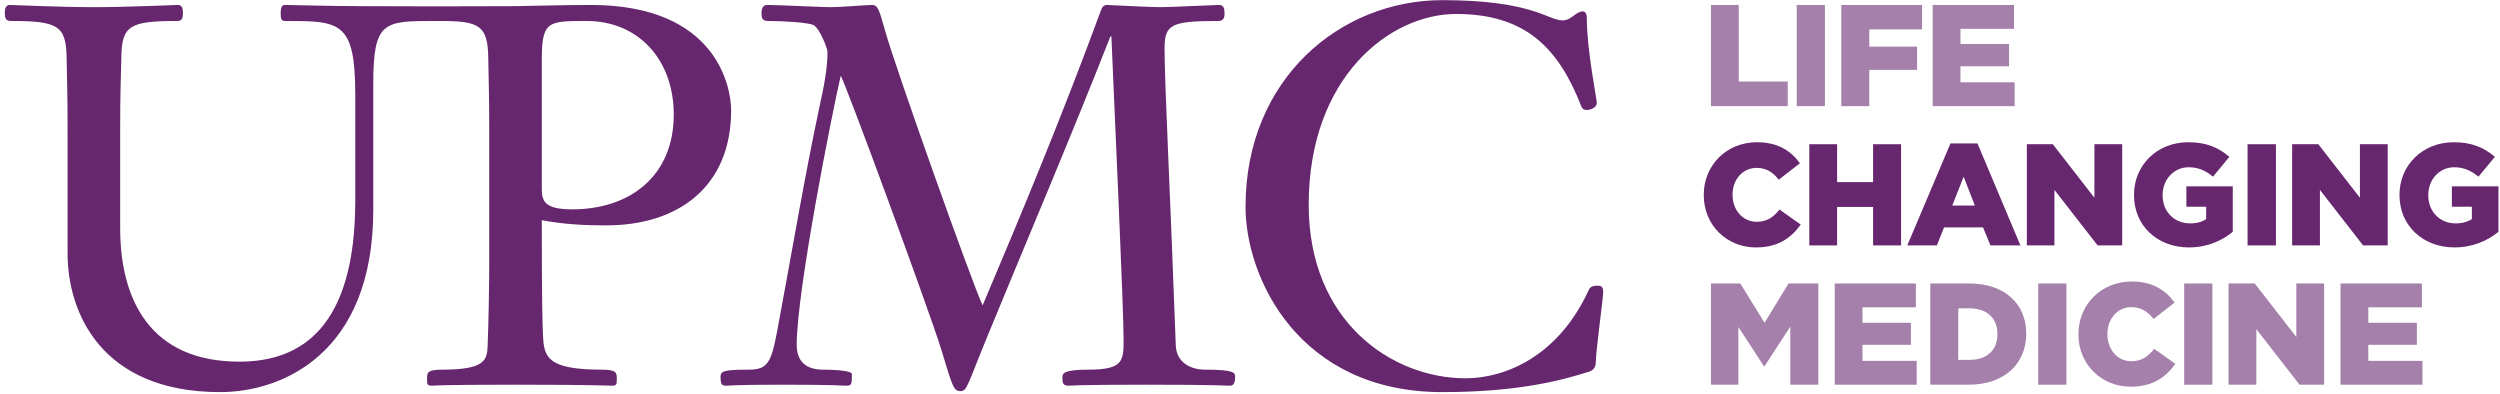
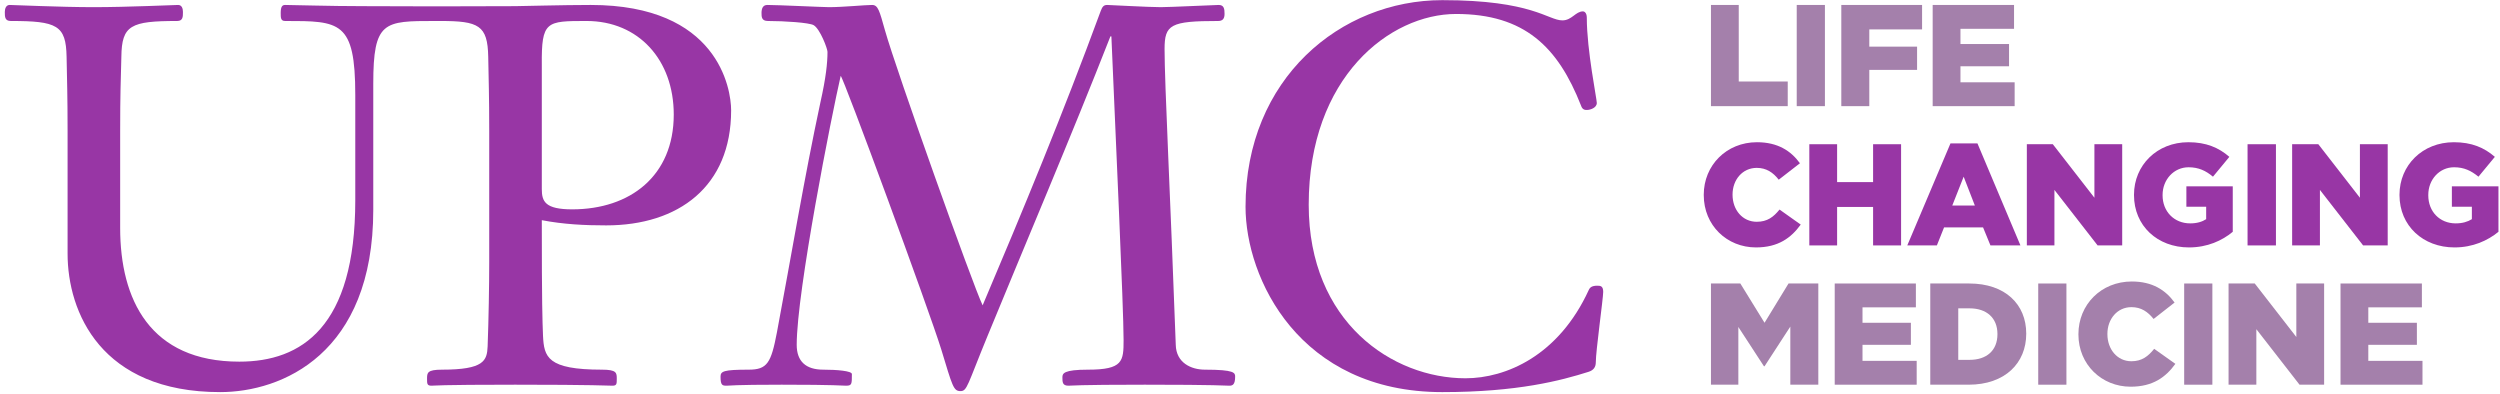
<svg xmlns="http://www.w3.org/2000/svg" width="514" height="81" viewBox="0 0 514 81" fill="none">
  <path d="M351.773 1.019H357.486V16.757H367.557V21.825H351.773" fill="#A480AB" />
  <path d="M369.407 1.019H375.202V21.825H369.407V1.019Z" fill="#A480AB" />
  <path d="M378.573 1.019H395.179V6.045H384.328V9.589H394.152V14.368H384.328V21.825H378.573" fill="#A480AB" />
  <path d="M397.357 1.019H414.087V5.922H403.071V9.053H413.059V13.626H403.071V16.922H414.21V21.825H397.357" fill="#A480AB" />
-   <path d="M350.293 40.118V40.036C350.293 33.979 354.979 29.241 361.227 29.241C365.502 29.241 368.215 31.013 370.065 33.567L365.708 36.946C364.557 35.462 363.159 34.515 361.186 34.515C358.268 34.515 356.212 36.946 356.212 39.994V40.036C356.212 43.167 358.268 45.598 361.186 45.598C363.365 45.598 364.639 44.609 365.872 43.084L370.229 46.174C368.256 48.894 365.625 50.871 361.022 50.871C355.062 50.871 350.293 46.339 350.293 40.118Z" fill="#66276E" />
-   <path d="M371.996 29.653H377.71V37.44H385.108V29.653H390.863V50.459H385.108V42.549H377.71V50.459H371.996" fill="#66276E" />
-   <path fill-rule="evenodd" clip-rule="evenodd" d="M401.016 29.488H406.565L415.402 50.459H409.237L407.716 46.751H399.7L398.221 50.459H392.137L401.016 29.488ZM406.03 42.26L403.729 36.328L401.386 42.26H406.03Z" fill="#66276E" />
-   <path d="M416.718 29.653H422.061L430.611 40.654V29.653H436.324V50.459H431.269L422.39 39.047V50.459H416.718" fill="#66276E" />
-   <path d="M438.75 40.118V40.036C438.75 33.979 443.477 29.241 449.93 29.241C453.588 29.241 456.178 30.354 458.356 32.249L454.986 36.328C453.506 35.092 452.026 34.391 449.971 34.391C446.97 34.391 444.627 36.904 444.627 40.077V40.159C444.627 43.496 447.011 45.927 450.3 45.927C451.697 45.927 452.766 45.598 453.588 45.062V42.508H449.519V38.305H459.055V47.658C456.876 49.47 453.835 50.871 450.053 50.871C443.559 50.871 438.75 46.422 438.75 40.118V40.118Z" fill="#66276E" />
-   <path d="M462.097 29.653H467.933V50.459H462.097V29.653Z" fill="#66276E" />
-   <path d="M471.263 29.653H476.648L485.198 40.654V29.653H490.911V50.459H485.855L476.977 39.047V50.459H471.263" fill="#66276E" />
-   <path d="M493.336 40.118V40.036C493.336 33.979 498.063 29.241 504.516 29.241C508.175 29.241 510.764 30.354 512.943 32.249L509.572 36.328C508.051 35.092 506.613 34.391 504.557 34.391C501.557 34.391 499.255 36.904 499.255 40.077V40.159C499.255 43.496 501.598 45.927 504.886 45.927C506.284 45.927 507.353 45.598 508.216 45.062V42.508H504.105V38.305H513.683V47.658C511.463 49.47 508.421 50.871 504.64 50.871C498.186 50.871 493.336 46.422 493.336 40.118V40.118Z" fill="#66276E" />
+   <path d="M350.293 40.118V40.036C350.293 33.979 354.979 29.241 361.227 29.241C365.502 29.241 368.215 31.013 370.065 33.567L365.708 36.946C364.557 35.462 363.159 34.515 361.186 34.515C358.268 34.515 356.212 36.946 356.212 39.994V40.036C356.212 43.167 358.268 45.598 361.186 45.598C363.365 45.598 364.639 44.609 365.872 43.084L370.229 46.174C368.256 48.894 365.625 50.871 361.022 50.871C355.062 50.871 350.293 46.339 350.293 40.118Z" fill="#9836A5" />
+   <path d="M371.996 29.653H377.71V37.44H385.108V29.653H390.863V50.459H385.108V42.549H377.71V50.459H371.996" fill="#9836A5" />
+   <path fill-rule="evenodd" clip-rule="evenodd" d="M401.016 29.488H406.565L415.402 50.459H409.237L407.716 46.751H399.7L398.221 50.459H392.137L401.016 29.488ZM406.03 42.26L403.729 36.328L401.386 42.26H406.03Z" fill="#9836A5" />
+   <path d="M416.718 29.653H422.061L430.611 40.654V29.653H436.324V50.459H431.269L422.39 39.047V50.459H416.718" fill="#9836A5" />
+   <path d="M438.75 40.118V40.036C438.75 33.979 443.477 29.241 449.93 29.241C453.588 29.241 456.178 30.354 458.356 32.249L454.986 36.328C453.506 35.092 452.026 34.391 449.971 34.391C446.97 34.391 444.627 36.904 444.627 40.077V40.159C444.627 43.496 447.011 45.927 450.3 45.927C451.697 45.927 452.766 45.598 453.588 45.062V42.508H449.519V38.305H459.055V47.658C456.876 49.47 453.835 50.871 450.053 50.871C443.559 50.871 438.75 46.422 438.75 40.118V40.118Z" fill="#9836A5" />
+   <path d="M462.097 29.653H467.933V50.459H462.097V29.653Z" fill="#9836A5" />
+   <path d="M471.263 29.653H476.648L485.198 40.654V29.653H490.911V50.459H485.855L476.977 39.047V50.459H471.263" fill="#9836A5" />
+   <path d="M493.336 40.118V40.036C493.336 33.979 498.063 29.241 504.516 29.241C508.175 29.241 510.764 30.354 512.943 32.249L509.572 36.328C508.051 35.092 506.613 34.391 504.557 34.391C501.557 34.391 499.255 36.904 499.255 40.077V40.159C499.255 43.496 501.598 45.927 504.886 45.927C506.284 45.927 507.353 45.598 508.216 45.062V42.508H504.105V38.305H513.683V47.658C511.463 49.47 508.421 50.871 504.64 50.871C498.186 50.871 493.336 46.422 493.336 40.118V40.118Z" fill="#9836A5" />
  <path d="M351.773 58.287H357.815L362.789 66.362L367.721 58.287H373.846V79.093H368.091V67.145L362.789 75.303H362.666L357.404 67.228V79.093H351.773" fill="#A480AB" />
  <path d="M377.217 58.287H393.905V63.19H382.93V66.362H392.878V70.894H382.93V74.19H394.07V79.093H377.217" fill="#A480AB" />
  <path fill-rule="evenodd" clip-rule="evenodd" d="M396.864 58.287H404.88C412.278 58.287 416.594 62.572 416.594 68.587V68.628C416.594 74.644 412.237 79.093 404.756 79.093H396.864V58.287ZM404.962 73.984C408.415 73.984 410.675 72.089 410.675 68.711V68.669C410.675 65.332 408.415 63.396 404.962 63.396H402.619V73.984H404.962Z" fill="#A480AB" />
  <path d="M419.061 58.287H424.856V79.093H419.061V58.287Z" fill="#A480AB" />
  <path d="M427.323 68.752V68.711C427.323 62.613 432.009 57.875 438.298 57.875C442.531 57.875 445.244 59.647 447.094 62.201L442.778 65.579C441.586 64.096 440.229 63.149 438.215 63.149C435.297 63.149 433.283 65.621 433.283 68.628V68.711C433.283 71.801 435.297 74.273 438.215 74.273C440.394 74.273 441.668 73.243 442.901 71.718L447.258 74.808C445.285 77.527 442.655 79.505 438.051 79.505C432.132 79.505 427.323 74.973 427.323 68.752V68.752Z" fill="#A480AB" />
  <path d="M449.067 58.287H454.863V79.093H449.067V58.287Z" fill="#A480AB" />
  <path d="M458.192 58.287H463.577L472.126 69.287V58.287H477.84V79.093H472.784L463.905 67.681V79.093H458.192" fill="#A480AB" />
  <path d="M481.21 58.287H497.94V63.19H486.924V66.362H496.912V70.894H486.924V74.19H498.063V79.093H481.21" fill="#A480AB" />
-   <path fill-rule="evenodd" clip-rule="evenodd" d="M124.631 46.339C120.273 46.339 115.875 46.133 111.395 45.268C111.395 62.654 111.518 65.744 111.642 68.999C111.847 73.407 112.505 76.003 123.767 76.003C126.809 76.003 126.809 76.662 126.809 77.898C126.809 78.887 126.809 79.299 125.946 79.299C125.206 79.299 122.123 79.093 105.928 79.093C89.856 79.093 89.445 79.299 88.705 79.299C87.801 79.299 87.801 78.887 87.801 77.898C87.801 76.662 87.801 76.003 90.884 76.003C99.516 76.003 100.132 74.149 100.256 71.224C100.461 65.744 100.584 58.617 100.584 53.92V27.057C100.584 19.312 100.461 16.675 100.379 11.649C100.256 5.18 98.406 4.315 90.555 4.315H89.445C78.922 4.315 76.744 4.315 76.744 17.211V43.167C76.744 72.748 57.959 80.617 45.258 80.617C20.76 80.617 13.896 64.179 13.896 52.148V27.057C13.896 19.312 13.772 16.675 13.69 11.649C13.567 5.18 11.717 4.315 2.222 4.315C0.989 4.315 0.989 3.45 0.989 2.461C0.989 1.802 1.235 1.019 1.975 1.019C2.88 1.019 12.375 1.472 19.239 1.472C26.268 1.472 35.763 1.019 36.626 1.019C37.407 1.019 37.613 1.802 37.613 2.461C37.613 3.45 37.613 4.315 36.421 4.315C26.884 4.315 25.035 5.18 24.953 11.649C24.829 16.675 24.706 19.312 24.706 27.057V46.875C24.706 61.583 30.831 74.355 49.204 74.355C61.988 74.355 73.045 67.269 73.045 41.189V19.518C73.045 4.315 69.88 4.315 58.617 4.315C57.713 4.315 57.713 3.656 57.713 2.667C57.713 1.349 58.041 1.019 58.617 1.019C60.467 1.019 67.578 1.266 74.689 1.266C78.059 1.266 87.349 1.307 88.87 1.307H90.308C91.172 1.307 99.064 1.266 105.928 1.266C106.956 1.266 115.793 1.019 121.465 1.019C147.608 1.019 150.321 18.199 150.321 22.69C150.321 38.346 139.51 46.339 124.631 46.339V46.339ZM117.643 43.043C129.563 43.043 138.524 36.163 138.524 23.555C138.524 12.308 131.289 4.315 120.602 4.315C112.299 4.315 111.313 4.315 111.395 13.379V38.882C111.395 41.436 112.094 43.043 117.643 43.043Z" fill="#66276E" />
-   <path d="M226.323 2.214C226.652 1.349 226.94 1.019 227.638 1.019C228.173 1.019 236.147 1.472 238.654 1.472C240.504 1.472 249.794 1.019 250.574 1.019C251.684 1.019 251.767 1.884 251.767 2.873C251.767 3.862 251.355 4.315 250.451 4.315C240.627 4.315 239.435 5.057 239.435 10.083C239.435 17.211 240.627 40.2 241.737 70.894C241.819 74.602 244.902 76.003 247.738 76.003C253.863 76.003 253.945 76.662 253.945 77.445C253.945 79.093 253.411 79.299 252.753 79.299C251.767 79.299 250.574 79.093 235.366 79.093C221.185 79.093 220.527 79.299 219.664 79.299C218.431 79.299 218.431 78.557 218.431 77.569C218.431 76.786 218.678 76.003 223.692 76.003C230.886 76.003 231.009 74.273 231.009 69.905C231.009 63.313 229.365 27.964 228.501 7.487H228.296C220.281 27.964 210.251 51.489 203.017 69.123C198.865 79.217 198.865 80.411 197.468 80.411C196.029 80.411 195.824 79.423 193.522 71.842C191.097 63.973 173.298 15.604 172.846 15.604C170.997 23.597 163.803 59.935 163.803 70.894C163.803 74.273 165.653 76.003 169.27 76.003C171.983 76.003 175.148 76.25 175.148 76.909C175.148 78.969 175.148 79.299 173.956 79.299C173.093 79.299 171.983 79.093 160.72 79.093C150.773 79.093 150.033 79.299 149.376 79.299C148.513 79.299 148.143 79.217 148.143 77.445C148.143 76.333 148.718 76.003 153.938 76.003C157.761 76.003 158.542 74.602 159.734 68.34C162.693 52.601 165.324 36.698 168.695 20.96C169.805 16.016 170.133 12.967 170.133 10.66C170.133 10.001 168.613 5.963 167.297 5.18C166.393 4.645 161.255 4.315 157.884 4.315C156.569 4.315 156.569 3.45 156.569 2.667C156.569 1.802 156.816 1.019 157.761 1.019C159.857 1.019 169.27 1.472 170.462 1.472C173.298 1.472 177.902 1.019 179.3 1.019C180.533 1.019 180.82 2.214 181.93 6.169C184.232 14.368 200.057 58.74 202.03 62.778C210.251 43.414 218.554 23.349 226.323 2.214V2.214Z" fill="#66276E" />
-   <path d="M328.426 58.74C329.083 58.74 329.618 58.823 329.618 60.017C329.618 61.336 328.097 72.171 328.097 74.479C328.097 75.468 327.645 76.127 326.576 76.456C320.986 78.228 312.025 80.618 296.529 80.618C267.098 80.618 256.082 57.216 256.082 42.508C256.082 16.14 275.648 0.03 296.529 0.03C315.108 0.03 318.273 4.191 321.232 4.191C323.164 4.191 323.945 2.337 325.466 2.337C325.672 2.337 326.247 2.543 326.247 3.656C326.247 10.33 328.302 20.301 328.302 21.166C328.302 22.155 326.987 22.608 326.247 22.608C325.918 22.608 325.343 22.608 325.055 21.701C320.328 9.671 313.464 2.873 299.365 2.873C285.8 2.873 269.071 15.81 269.071 42.096C269.071 66.28 286.335 77.775 301.297 77.775C309.6 77.775 320.451 73.16 326.658 59.605C326.905 59.07 327.316 58.74 328.426 58.74V58.74Z" fill="#66276E" />
+   <path fill-rule="evenodd" clip-rule="evenodd" d="M124.631 46.339C120.273 46.339 115.875 46.133 111.395 45.268C111.395 62.654 111.518 65.744 111.642 68.999C111.847 73.407 112.505 76.003 123.767 76.003C126.809 76.003 126.809 76.662 126.809 77.898C126.809 78.887 126.809 79.299 125.946 79.299C125.206 79.299 122.123 79.093 105.928 79.093C89.856 79.093 89.445 79.299 88.705 79.299C87.801 79.299 87.801 78.887 87.801 77.898C87.801 76.662 87.801 76.003 90.884 76.003C99.516 76.003 100.132 74.149 100.256 71.224C100.461 65.744 100.584 58.617 100.584 53.92V27.057C100.584 19.312 100.461 16.675 100.379 11.649C100.256 5.18 98.406 4.315 90.555 4.315H89.445C78.922 4.315 76.744 4.315 76.744 17.211V43.167C76.744 72.748 57.959 80.617 45.258 80.617C20.76 80.617 13.896 64.179 13.896 52.148V27.057C13.896 19.312 13.772 16.675 13.69 11.649C13.567 5.18 11.717 4.315 2.222 4.315C0.989 4.315 0.989 3.45 0.989 2.461C0.989 1.802 1.235 1.019 1.975 1.019C2.88 1.019 12.375 1.472 19.239 1.472C26.268 1.472 35.763 1.019 36.626 1.019C37.407 1.019 37.613 1.802 37.613 2.461C37.613 3.45 37.613 4.315 36.421 4.315C26.884 4.315 25.035 5.18 24.953 11.649C24.829 16.675 24.706 19.312 24.706 27.057V46.875C24.706 61.583 30.831 74.355 49.204 74.355C61.988 74.355 73.045 67.269 73.045 41.189V19.518C73.045 4.315 69.88 4.315 58.617 4.315C57.713 4.315 57.713 3.656 57.713 2.667C57.713 1.349 58.041 1.019 58.617 1.019C60.467 1.019 67.578 1.266 74.689 1.266C78.059 1.266 87.349 1.307 88.87 1.307H90.308C91.172 1.307 99.064 1.266 105.928 1.266C106.956 1.266 115.793 1.019 121.465 1.019C147.608 1.019 150.321 18.199 150.321 22.69C150.321 38.346 139.51 46.339 124.631 46.339V46.339ZM117.643 43.043C129.563 43.043 138.524 36.163 138.524 23.555C138.524 12.308 131.289 4.315 120.602 4.315C112.299 4.315 111.313 4.315 111.395 13.379V38.882C111.395 41.436 112.094 43.043 117.643 43.043Z" fill="#9836A5" />
+   <path d="M226.323 2.214C226.652 1.349 226.94 1.019 227.638 1.019C228.173 1.019 236.147 1.472 238.654 1.472C240.504 1.472 249.794 1.019 250.574 1.019C251.684 1.019 251.767 1.884 251.767 2.873C251.767 3.862 251.355 4.315 250.451 4.315C240.627 4.315 239.435 5.057 239.435 10.083C239.435 17.211 240.627 40.2 241.737 70.894C241.819 74.602 244.902 76.003 247.738 76.003C253.863 76.003 253.945 76.662 253.945 77.445C253.945 79.093 253.411 79.299 252.753 79.299C251.767 79.299 250.574 79.093 235.366 79.093C221.185 79.093 220.527 79.299 219.664 79.299C218.431 79.299 218.431 78.557 218.431 77.569C218.431 76.786 218.678 76.003 223.692 76.003C230.886 76.003 231.009 74.273 231.009 69.905C231.009 63.313 229.365 27.964 228.501 7.487H228.296C220.281 27.964 210.251 51.489 203.017 69.123C198.865 79.217 198.865 80.411 197.468 80.411C196.029 80.411 195.824 79.423 193.522 71.842C191.097 63.973 173.298 15.604 172.846 15.604C170.997 23.597 163.803 59.935 163.803 70.894C163.803 74.273 165.653 76.003 169.27 76.003C171.983 76.003 175.148 76.25 175.148 76.909C175.148 78.969 175.148 79.299 173.956 79.299C173.093 79.299 171.983 79.093 160.72 79.093C150.773 79.093 150.033 79.299 149.376 79.299C148.513 79.299 148.143 79.217 148.143 77.445C148.143 76.333 148.718 76.003 153.938 76.003C157.761 76.003 158.542 74.602 159.734 68.34C162.693 52.601 165.324 36.698 168.695 20.96C169.805 16.016 170.133 12.967 170.133 10.66C170.133 10.001 168.613 5.963 167.297 5.18C166.393 4.645 161.255 4.315 157.884 4.315C156.569 4.315 156.569 3.45 156.569 2.667C156.569 1.802 156.816 1.019 157.761 1.019C159.857 1.019 169.27 1.472 170.462 1.472C173.298 1.472 177.902 1.019 179.3 1.019C180.533 1.019 180.82 2.214 181.93 6.169C184.232 14.368 200.057 58.74 202.03 62.778C210.251 43.414 218.554 23.349 226.323 2.214V2.214Z" fill="#9836A5" />
+   <path d="M328.426 58.74C329.083 58.74 329.618 58.823 329.618 60.017C329.618 61.336 328.097 72.171 328.097 74.479C328.097 75.468 327.645 76.127 326.576 76.456C320.986 78.228 312.025 80.618 296.529 80.618C267.098 80.618 256.082 57.216 256.082 42.508C256.082 16.14 275.648 0.03 296.529 0.03C315.108 0.03 318.273 4.191 321.232 4.191C323.164 4.191 323.945 2.337 325.466 2.337C325.672 2.337 326.247 2.543 326.247 3.656C326.247 10.33 328.302 20.301 328.302 21.166C328.302 22.155 326.987 22.608 326.247 22.608C325.918 22.608 325.343 22.608 325.055 21.701C320.328 9.671 313.464 2.873 299.365 2.873C285.8 2.873 269.071 15.81 269.071 42.096C269.071 66.28 286.335 77.775 301.297 77.775C309.6 77.775 320.451 73.16 326.658 59.605C326.905 59.07 327.316 58.74 328.426 58.74V58.74Z" fill="#9836A5" />
</svg>
